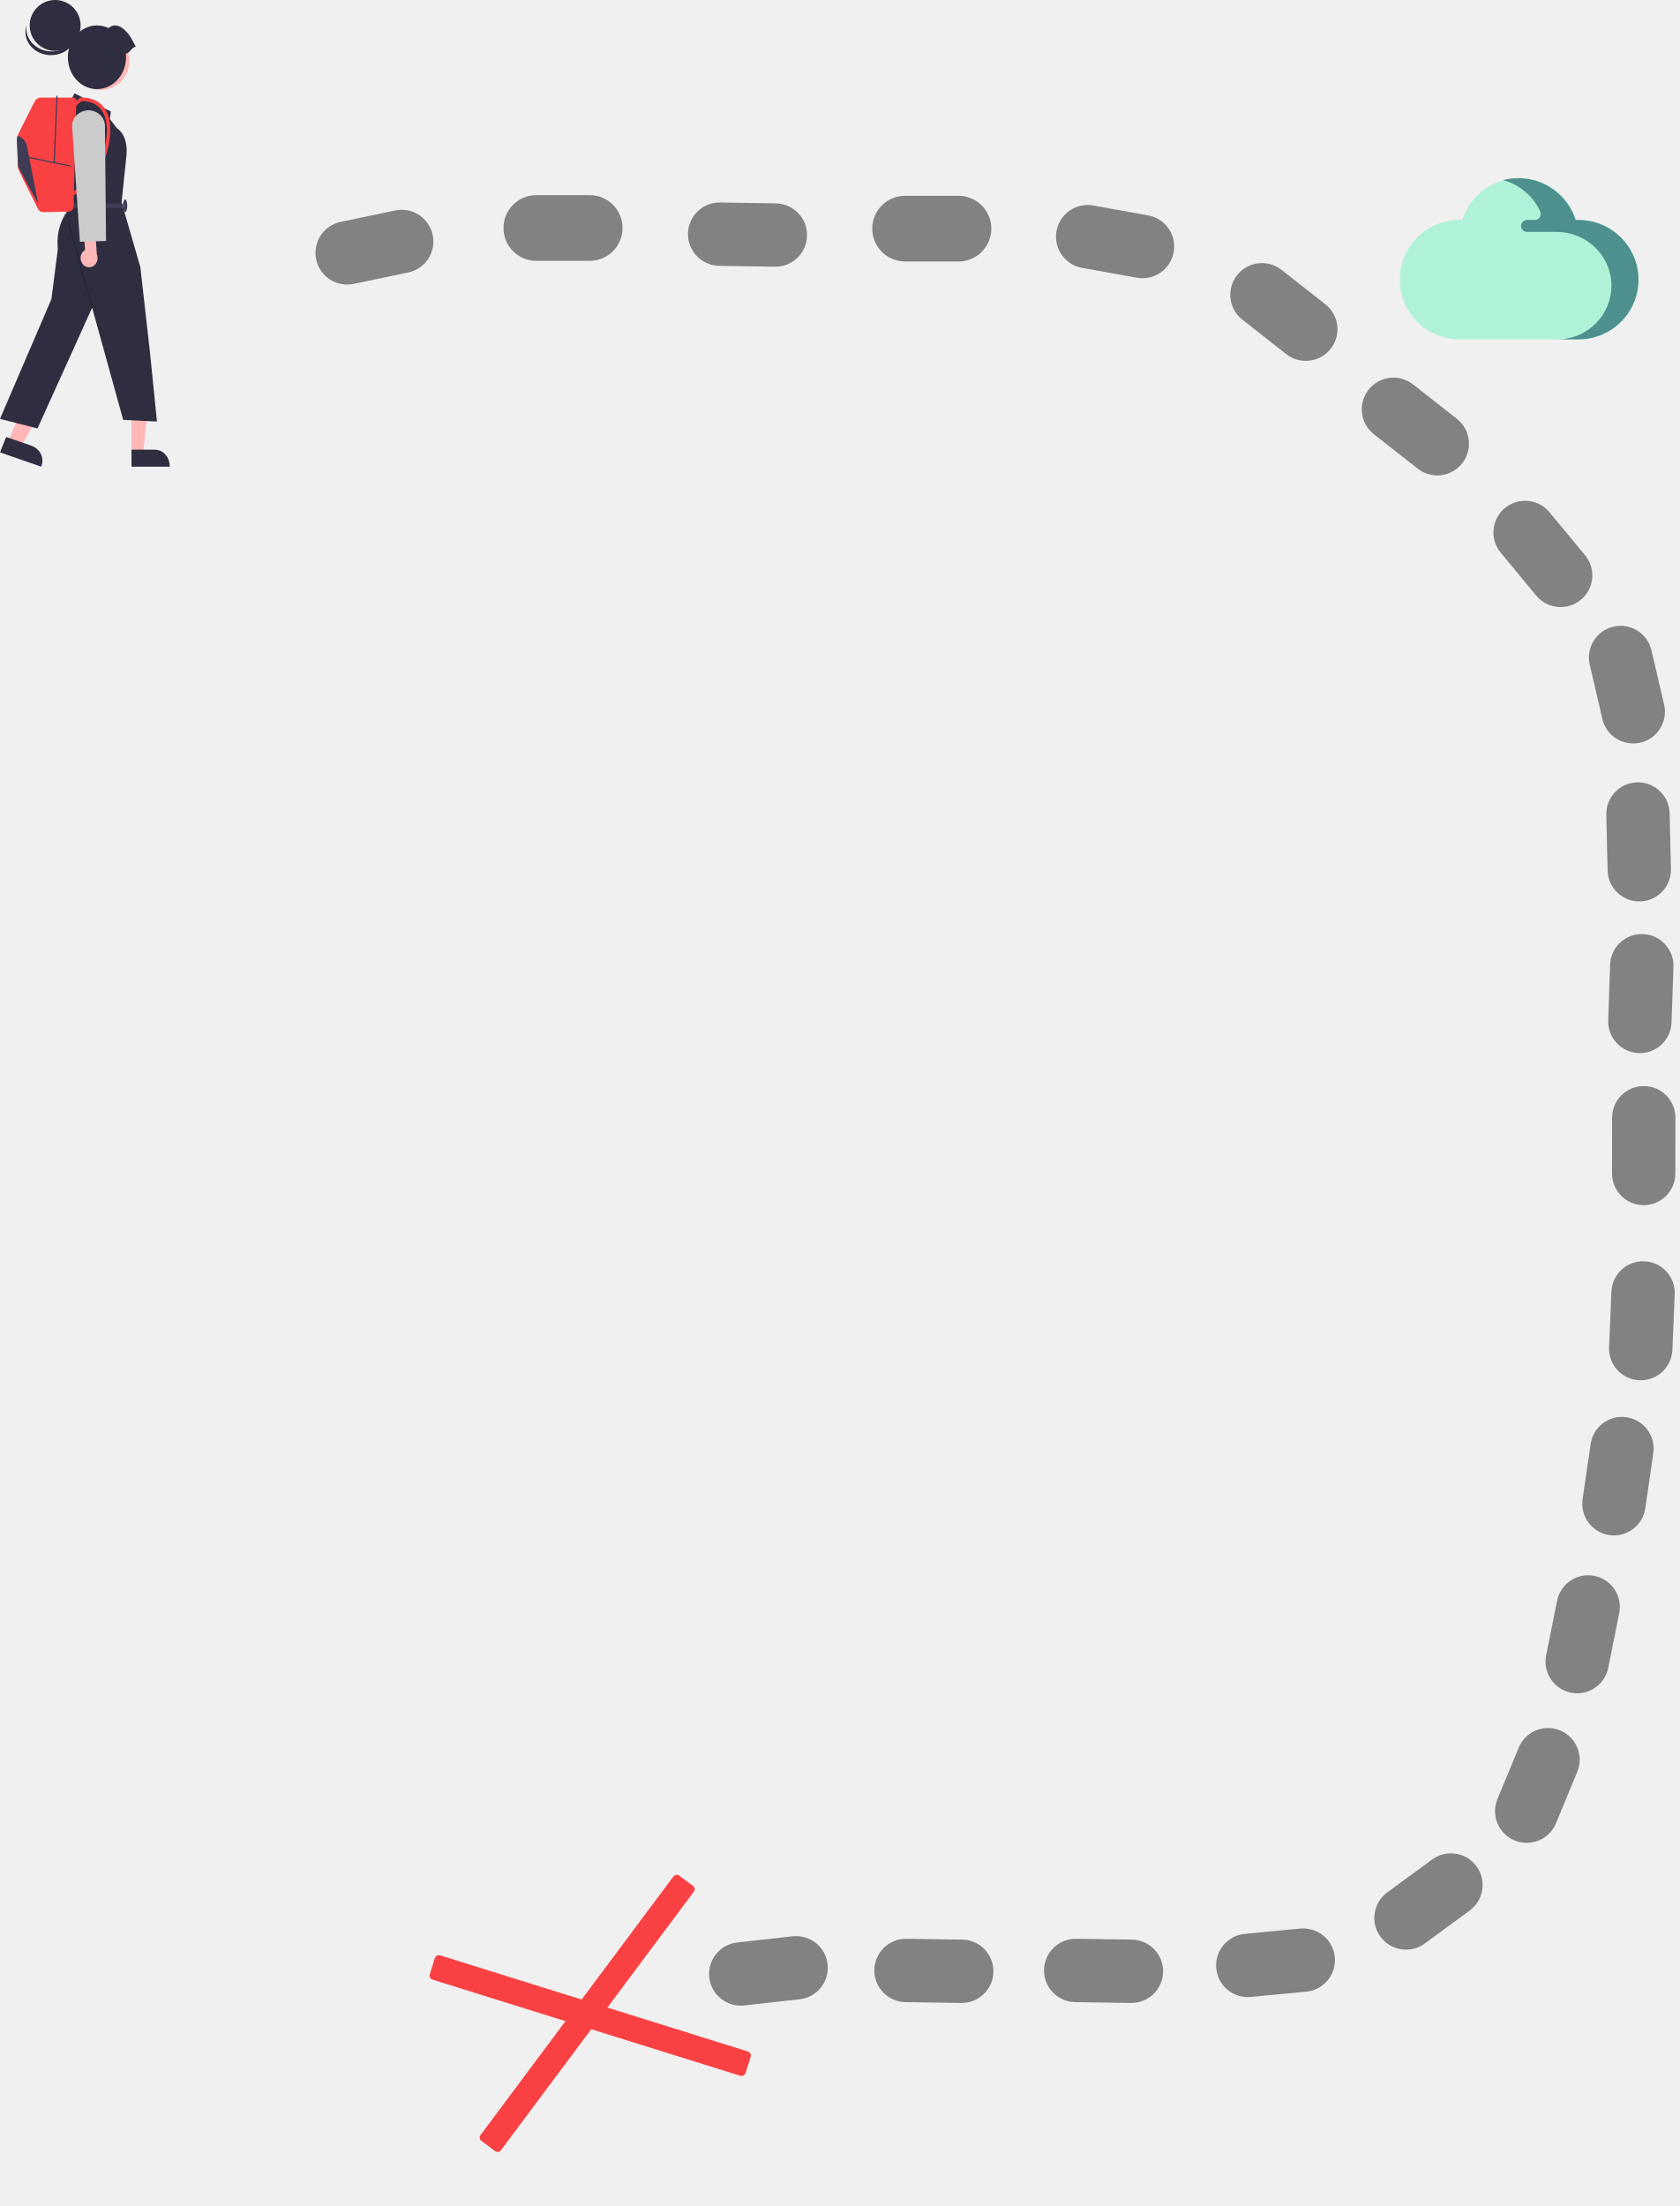
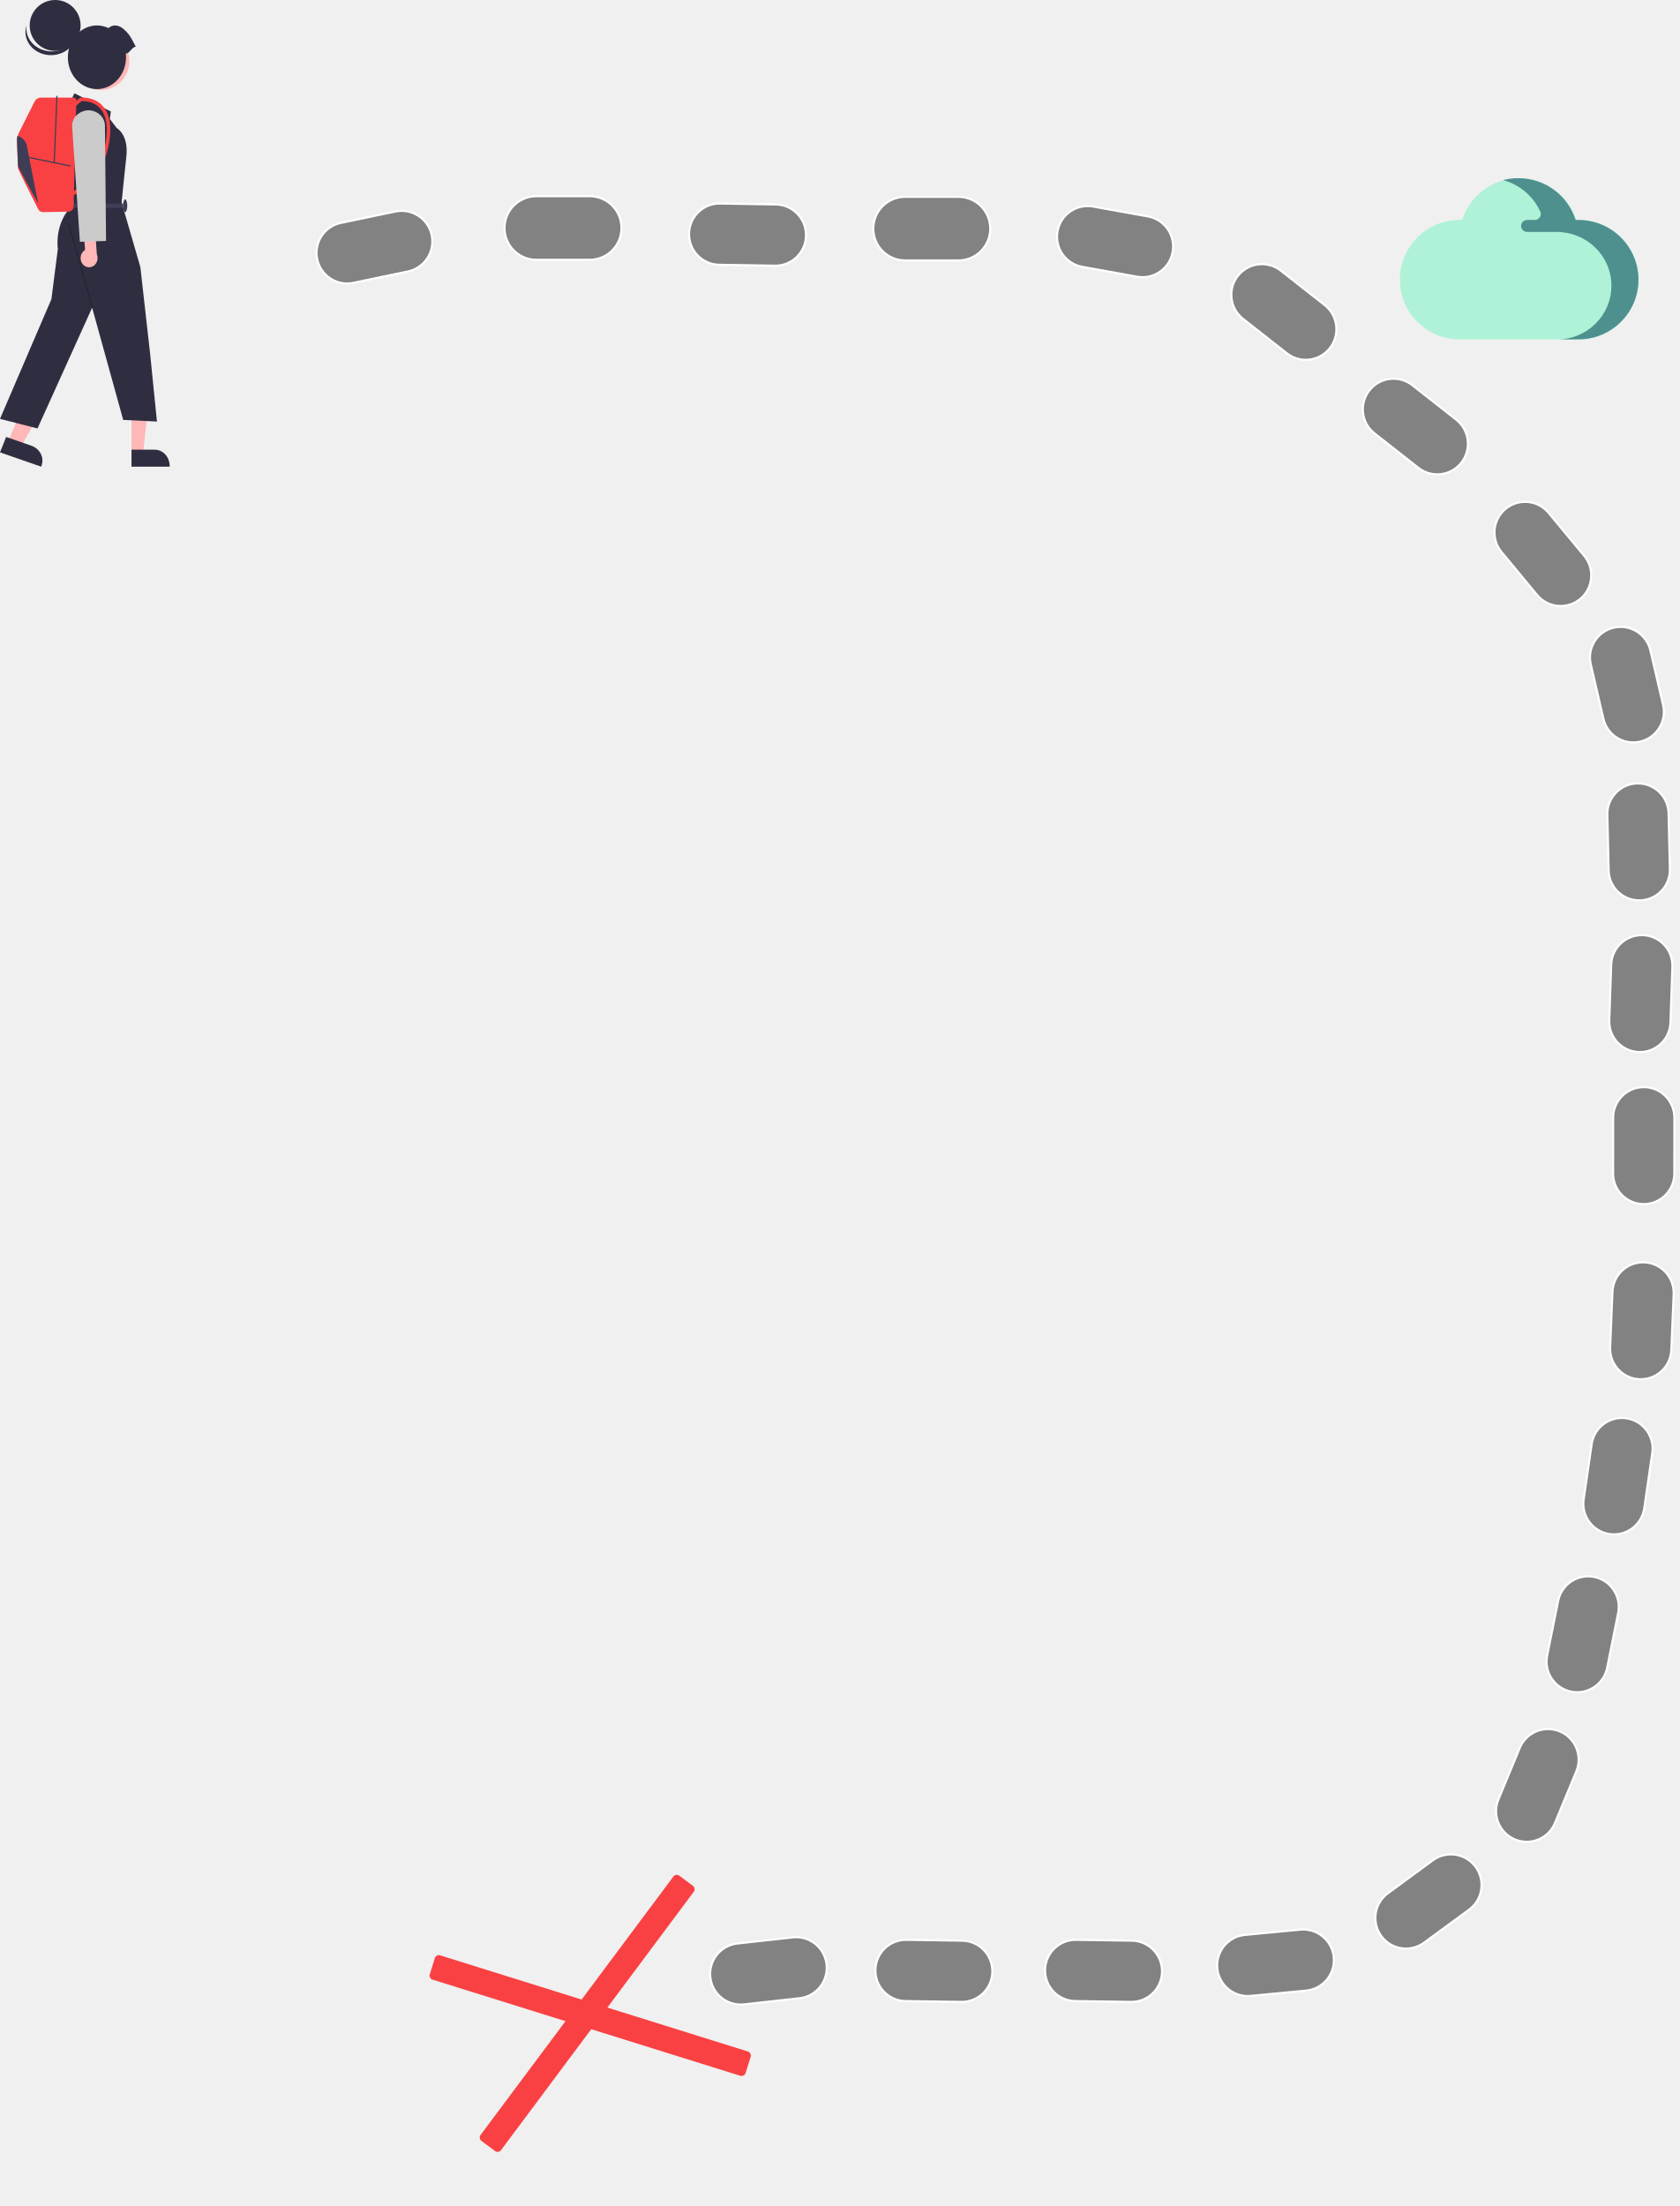
<svg xmlns="http://www.w3.org/2000/svg" width="396" height="520" viewBox="0 0 396 520" fill="none">
  <rect x="112.69" y="504.055" width="78" height="6" rx="1" transform="rotate(-53.271 112.69 504.055)" fill="#F94144" />
  <rect x="102.804" y="460.618" width="78" height="6" rx="1" transform="rotate(17.3471 102.804 460.618)" fill="#F94144" />
  <path d="M386.24 65.926C386.24 73.699 379.945 80 372.18 80H344.06C336.295 80 330 73.699 330 65.926C330 58.153 336.295 51.852 344.06 51.852H344.704C346.496 46.142 351.825 42 358.12 42C364.416 42 369.744 46.142 371.536 51.852H372.18C379.945 51.852 386.24 58.153 386.24 65.926Z" fill="#AFF2D8" />
  <path d="M372.074 80H370.303H367.116C374.189 80 379.918 74.277 379.865 67.237C379.813 60.253 373.986 54.667 366.956 54.667H363.171H359.984C359.134 54.667 358.459 53.923 358.582 53.055C358.681 52.354 359.32 51.852 360.033 51.852H361.797C362.819 51.852 363.515 50.805 363.095 49.879C361.454 46.262 358.241 43.502 354.32 42.457C355.466 42.16 356.668 42 357.907 42C364.251 42 369.62 46.142 371.425 51.852H372.074C379.898 51.852 386.24 58.153 386.24 65.926C386.24 73.699 379.898 80 372.074 80Z" fill="#4D908E" />
  <path d="M2 103.946L5.094 105L11 94.556L6.434 93L2 103.946Z" fill="#FFB7B7" />
  <path d="M1.449 103L7.374 105.054L7.375 105.054C8.376 105.401 9.189 106.105 9.634 107.011C10.079 107.917 10.12 108.951 9.748 109.886L9.702 110L0 106.637L1.449 103Z" fill="#2F2E41" />
  <path d="M31 107L33.711 107L35 95L31 95L31 107Z" fill="#FFB7B7" />
  <path d="M31 106L36.497 106C37.426 106 38.317 106.408 38.974 107.135C39.631 107.861 40 108.846 40 109.874V110L31 110L31 106Z" fill="#2F2E41" />
  <path d="M16.543 24.016L17.553 22L26.14 26.284L25.887 28.048L27.529 30.19C27.529 30.19 30.307 31.702 29.802 36.742L29.297 41.529L28.666 47.703L33.085 62.949L35.358 83.109L37 99.362L29.044 98.984L21.72 72.525L8.84 101L0 98.732L12.123 70.509L13.638 58.665C13.638 58.665 12.628 52.365 17.427 48.081L16.669 45.813V43.019L14.143 29.686L16.543 24.016Z" fill="#2F2E41" />
  <path opacity="0.2" d="M16.367 52.8L16.079 52.881L21.681 72.744L21.97 72.663L16.367 52.8Z" fill="black" />
  <path d="M17 49H29V48H17V49Z" fill="#3F3D56" />
  <path d="M29.5 50C29.776 50 30 49.328 30 48.5C30 47.672 29.776 47 29.5 47C29.224 47 29 47.672 29 48.5C29 49.328 29.224 50 29.5 50Z" fill="#3F3D56" />
  <path d="M29.666 17.689C31.464 14.4 30.255 10.275 26.966 8.477C23.676 6.679 19.552 7.888 17.754 11.177C15.956 14.467 17.165 18.591 20.454 20.389C23.744 22.188 27.868 20.979 29.666 17.689Z" fill="#FFB7B7" />
  <path d="M13 12C16.314 12 19 9.314 19 6C19 2.686 16.314 0 13 0C9.686 0 7 2.686 7 6C7 9.314 9.686 12 13 12Z" fill="#2F2E41" />
  <path d="M6.25 6C6.013 6.722 5.943 7.48 6.046 8.227C6.149 8.974 6.422 9.694 6.848 10.341C7.274 10.987 7.844 11.547 8.521 11.985C9.199 12.423 9.969 12.729 10.784 12.883C11.599 13.038 12.441 13.039 13.256 12.885C14.071 12.731 14.842 12.426 15.52 11.989C16.198 11.552 16.768 10.992 17.195 10.346C17.622 9.7 17.896 8.98 18 8.233C17.569 9.543 16.608 10.659 15.309 11.358C14.01 12.058 12.467 12.29 10.988 12.008C9.508 11.727 8.2 10.953 7.322 9.84C6.445 8.727 6.062 7.356 6.25 6Z" fill="#2F2E41" />
  <path d="M29.667 12.654C29.837 14.294 29.509 15.949 28.732 17.363C27.954 18.778 26.773 19.872 25.369 20.478C23.966 21.083 22.419 21.165 20.969 20.71C19.519 20.256 18.246 19.292 17.348 17.966C16.45 16.64 15.976 15.027 16.001 13.377C16.026 11.727 16.547 10.132 17.484 8.839C18.422 7.547 19.723 6.628 21.186 6.226C22.648 5.824 24.192 5.961 25.576 6.616C26.721 5.606 28.141 5.919 29.295 6.985C30.6 8.191 30.988 9.019 32 11.001C31.005 11.154 30.663 12.501 29.667 12.654Z" fill="#2F2E41" />
  <path d="M4.003 33.436C4.083 35.459 4.241 39.441 4.241 39.645C4.241 39.859 7.384 46.11 8.741 48.801V48.802C8.838 48.992 8.925 49.163 9.001 49.315C9.106 49.524 9.271 49.699 9.477 49.821C9.683 49.942 9.92 50.004 10.162 50L16.095 49.897C16.421 49.892 16.733 49.766 16.964 49.545C17.196 49.325 17.33 49.026 17.338 48.713L18 23.636C18.002 23.553 17.987 23.471 17.956 23.394C17.924 23.317 17.877 23.247 17.817 23.187C17.757 23.128 17.685 23.081 17.606 23.049C17.526 23.017 17.441 23 17.355 23H9.703C9.38 23 9.063 23.088 8.789 23.253C8.515 23.418 8.296 23.654 8.155 23.933L4.482 31.232C4.138 31.918 3.973 32.675 4.003 33.436V33.436Z" fill="#F94144" />
  <path d="M17.466 46C18.941 45.108 20.266 43.99 21.393 42.687C24.013 39.747 25.606 36.038 25.933 32.118C26.225 28.763 25.558 26.27 23.951 24.707C21.908 22.72 19.126 23.009 19.009 23.022L18.884 23.036L17 24.627L17.533 25.256L19.219 23.832C19.735 23.807 21.842 23.801 23.381 25.303C24.798 26.686 25.38 28.955 25.111 32.047C24.799 35.779 23.286 39.311 20.798 42.115C19.724 43.355 18.466 44.422 17.067 45.278L17.466 46Z" fill="#F94144" />
  <path d="M6.764 36.968L6.709 37.234L16.611 39.268L16.666 39.002L6.764 36.968Z" fill="#3F3D56" />
  <path d="M13.291 22.581L12.648 38.337L12.919 38.349L13.562 22.592L13.291 22.581Z" fill="#3F3D56" />
  <path d="M4.004 33.115C4.088 35.075 4.254 38.933 4.254 39.13C4.254 39.338 7.568 45.394 9 48L6.331 34.325C6.228 33.799 5.968 33.306 5.579 32.898C5.189 32.489 4.683 32.179 4.113 32C4.024 32.366 3.987 32.741 4.004 33.115Z" fill="#3F3D56" />
  <path d="M19.417 62.149C19.239 61.899 19.113 61.611 19.049 61.303C18.985 60.995 18.984 60.675 19.045 60.367C19.107 60.058 19.23 59.768 19.406 59.517C19.582 59.266 19.806 59.06 20.063 58.913L19.654 53.998L22.341 53L22.829 59.949C23.027 60.435 23.054 60.983 22.905 61.489C22.757 61.996 22.442 62.425 22.022 62.696C21.601 62.967 21.104 63.061 20.624 62.961C20.144 62.86 19.714 62.571 19.417 62.149Z" fill="#FFB7B7" />
  <path d="M17.012 29.918C16.944 29.106 17.174 28.297 17.665 27.618C18.157 26.939 18.882 26.429 19.727 26.168C20.472 25.943 21.276 25.944 22.02 26.17C22.817 26.417 23.508 26.887 23.995 27.513C24.483 28.139 24.744 28.889 24.739 29.657L25 56.796L18.834 57L17.012 29.918Z" fill="#CBCBCB" />
-   <rect x="73" y="53.821" width="28.072" height="14.936" rx="7.468" transform="rotate(-11.7904 73 53.8209)" fill="black" fill-opacity="0.46" />
-   <rect x="118.683" y="46" width="28.072" height="15.488" rx="7.744" fill="black" fill-opacity="0.46" />
-   <rect x="162.304" y="47.601" width="28.072" height="14.936" rx="7.468" transform="rotate(0.95186 162.304 47.601)" fill="black" fill-opacity="0.46" />
-   <rect x="205.616" y="46.149" width="28.072" height="15.488" rx="7.744" fill="black" fill-opacity="0.46" />
-   <rect x="250.373" y="47.117" width="28.072" height="14.936" rx="7.468" transform="rotate(10.2134 250.373 47.1169)" fill="black" fill-opacity="0.46" />
-   <rect x="327.224" y="86" width="28.072" height="14.936" rx="7.468" transform="rotate(38.138 327.224 86)" fill="black" fill-opacity="0.46" />
-   <rect x="296.224" y="59" width="28.072" height="14.936" rx="7.468" transform="rotate(38.138 296.224 59)" fill="black" fill-opacity="0.46" />
-   <rect x="360.5" y="115" width="28.072" height="14.936" rx="7.468" transform="rotate(50.3536 360.5 115)" fill="black" fill-opacity="0.46" />
-   <rect x="387.612" y="146.022" width="28.072" height="14.936" rx="7.468" transform="rotate(76.9023 387.612 146.022)" fill="black" fill-opacity="0.46" />
-   <rect x="393.411" y="184.241" width="28.072" height="14.936" rx="7.468" transform="rotate(88.6439 393.411 184.241)" fill="black" fill-opacity="0.46" />
-   <rect x="394.746" y="220.439" width="28.072" height="14.936" rx="7.468" transform="rotate(91.9781 394.746 220.439)" fill="black" fill-opacity="0.46" />
-   <rect x="394.965" y="256.016" width="28.072" height="14.936" rx="7.468" transform="rotate(90.0603 394.965 256.016)" fill="black" fill-opacity="0.46" />
-   <rect x="395.102" y="297.627" width="28.072" height="14.936" rx="7.468" transform="rotate(92.4065 395.102 297.627)" fill="black" fill-opacity="0.46" />
-   <rect x="390.817" y="335.148" width="28.072" height="14.936" rx="7.468" transform="rotate(98.2687 390.817 335.148)" fill="black" fill-opacity="0.46" />
-   <rect x="374.678" y="410.752" width="28.072" height="14.936" rx="7.468" transform="rotate(112.492 374.678 410.752)" fill="black" fill-opacity="0.46" />
-   <rect x="383.178" y="372.945" width="28.072" height="14.936" rx="7.468" transform="rotate(101.373 383.178 372.945)" fill="black" fill-opacity="0.46" />
-   <rect x="352.471" y="445.945" width="28.072" height="14.936" rx="7.468" transform="rotate(143.757 352.471 445.945)" fill="black" fill-opacity="0.46" />
-   <rect x="315.364" y="468.767" width="28.072" height="14.936" rx="7.468" transform="rotate(174.549 315.364 468.767)" fill="black" fill-opacity="0.46" />
-   <rect x="274.069" y="472.251" width="28.072" height="14.936" rx="7.468" transform="rotate(-179.147 274.069 472.251)" fill="black" fill-opacity="0.46" />
-   <rect x="234.069" y="472.251" width="28.072" height="14.936" rx="7.468" transform="rotate(-179.147 234.069 472.251)" fill="black" fill-opacity="0.46" />
-   <rect x="195.92" y="470.45" width="28.072" height="14.936" rx="7.468" transform="rotate(173.671 195.92 470.45)" fill="black" fill-opacity="0.46" />
+   <rect x="73.296" y="54.015" width="27.572" height="14.436" rx="7.218" transform="rotate(-11.7904 73.2958 54.0146)" fill="black" fill-opacity="0.46" stroke="white" stroke-width="0.5" />
+   <rect x="118.933" y="46.25" width="27.572" height="14.988" rx="7.494" fill="black" fill-opacity="0.46" stroke="white" stroke-width="0.5" />
+   <rect x="162.55" y="47.855" width="27.572" height="14.436" rx="7.218" transform="rotate(0.95186 162.55 47.8551)" fill="black" fill-opacity="0.46" stroke="white" stroke-width="0.5" />
+   <rect x="205.866" y="46.399" width="27.572" height="14.988" rx="7.494" fill="black" fill-opacity="0.46" stroke="white" stroke-width="0.5" />
+   <rect x="250.575" y="47.407" width="27.572" height="14.436" rx="7.218" transform="rotate(10.2134 250.575 47.4073)" fill="black" fill-opacity="0.46" stroke="white" stroke-width="0.5" />
+   <rect x="327.266" y="86.351" width="27.572" height="14.436" rx="7.218" transform="rotate(38.138 327.266 86.351)" fill="black" fill-opacity="0.46" stroke="white" stroke-width="0.5" />
+   <rect x="296.266" y="59.351" width="27.572" height="14.436" rx="7.218" transform="rotate(38.138 296.266 59.351)" fill="black" fill-opacity="0.46" stroke="white" stroke-width="0.5" />
+   <rect x="360.467" y="115.352" width="27.572" height="14.436" rx="7.218" transform="rotate(50.3536 360.467 115.352)" fill="black" fill-opacity="0.46" stroke="white" stroke-width="0.5" />
+   <rect x="387.425" y="146.322" width="27.572" height="14.436" rx="7.218" transform="rotate(76.9023 387.425 146.322)" fill="black" fill-opacity="0.46" stroke="white" stroke-width="0.5" />
+   <rect x="393.167" y="184.497" width="27.572" height="14.436" rx="7.218" transform="rotate(88.6439 393.167 184.497)" fill="black" fill-opacity="0.46" stroke="white" stroke-width="0.5" />
+   <rect x="394.488" y="220.68" width="27.572" height="14.436" rx="7.218" transform="rotate(91.9781 394.488 220.68)" fill="black" fill-opacity="0.46" stroke="white" stroke-width="0.5" />
+   <rect x="394.715" y="256.265" width="27.572" height="14.436" rx="7.218" transform="rotate(90.0603 394.715 256.265)" fill="black" fill-opacity="0.46" stroke="white" stroke-width="0.5" />
+   <rect x="394.841" y="297.866" width="27.572" height="14.436" rx="7.218" transform="rotate(92.4065 394.841 297.866)" fill="black" fill-opacity="0.46" stroke="white" stroke-width="0.5" />
+   <rect x="390.534" y="335.359" width="27.572" height="14.436" rx="7.218" transform="rotate(98.2687 390.534 335.359)" fill="black" fill-opacity="0.46" stroke="white" stroke-width="0.5" />
+   <rect x="374.351" y="410.887" width="27.572" height="14.436" rx="7.218" transform="rotate(112.492 374.351 410.887)" fill="black" fill-opacity="0.46" stroke="white" stroke-width="0.5" />
+   <rect x="382.883" y="373.141" width="27.572" height="14.436" rx="7.218" transform="rotate(101.373 382.883 373.141)" fill="black" fill-opacity="0.46" stroke="white" stroke-width="0.5" />
+   <rect x="352.121" y="445.891" width="27.572" height="14.436" rx="7.218" transform="rotate(143.757 352.121 445.891)" fill="black" fill-opacity="0.46" stroke="white" stroke-width="0.5" />
+   <rect x="315.092" y="468.542" width="27.572" height="14.436" rx="7.218" transform="rotate(174.549 315.092 468.542)" fill="black" fill-opacity="0.46" stroke="white" stroke-width="0.5" />
+   <rect x="273.823" y="471.998" width="27.572" height="14.436" rx="7.218" transform="rotate(-179.147 273.823 471.998)" fill="black" fill-opacity="0.46" stroke="white" stroke-width="0.5" />
+   <rect x="233.823" y="471.998" width="27.572" height="14.436" rx="7.218" transform="rotate(-179.147 233.823 471.998)" fill="black" fill-opacity="0.46" stroke="white" stroke-width="0.5" />
+   <rect x="195.644" y="470.23" width="27.572" height="14.436" rx="7.218" transform="rotate(173.671 195.644 470.23)" fill="black" fill-opacity="0.46" stroke="white" stroke-width="0.5" />
</svg>
